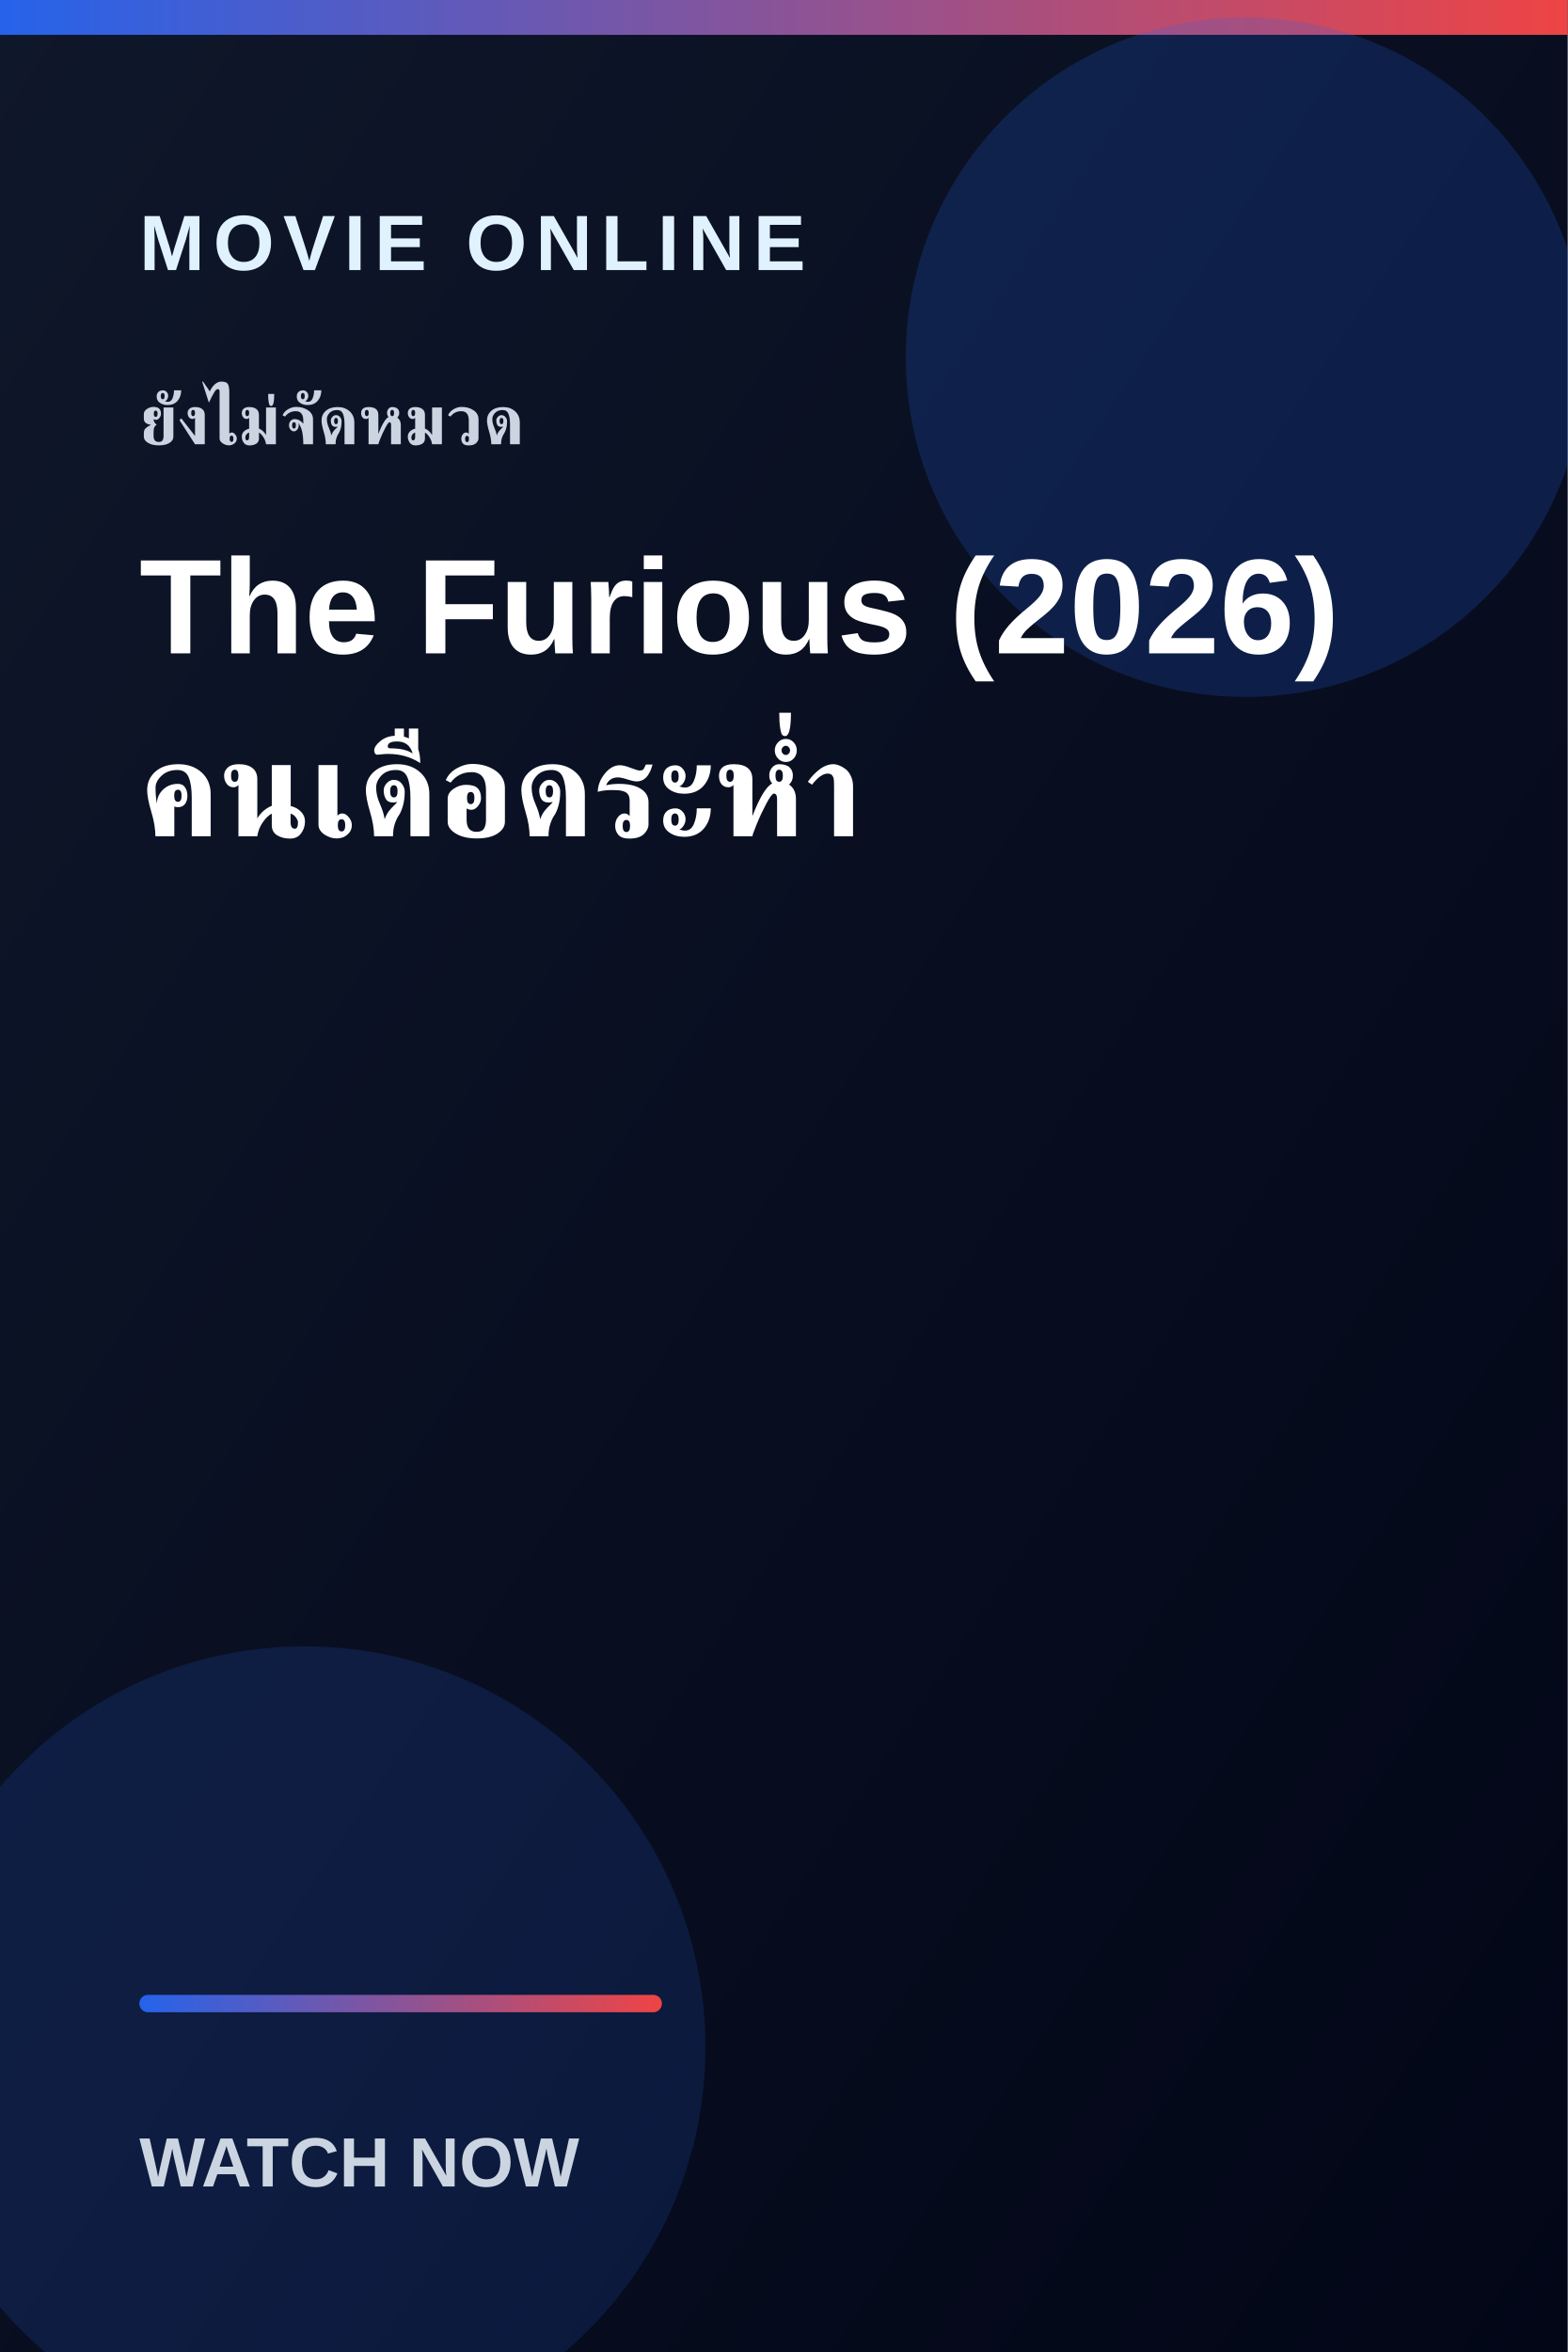
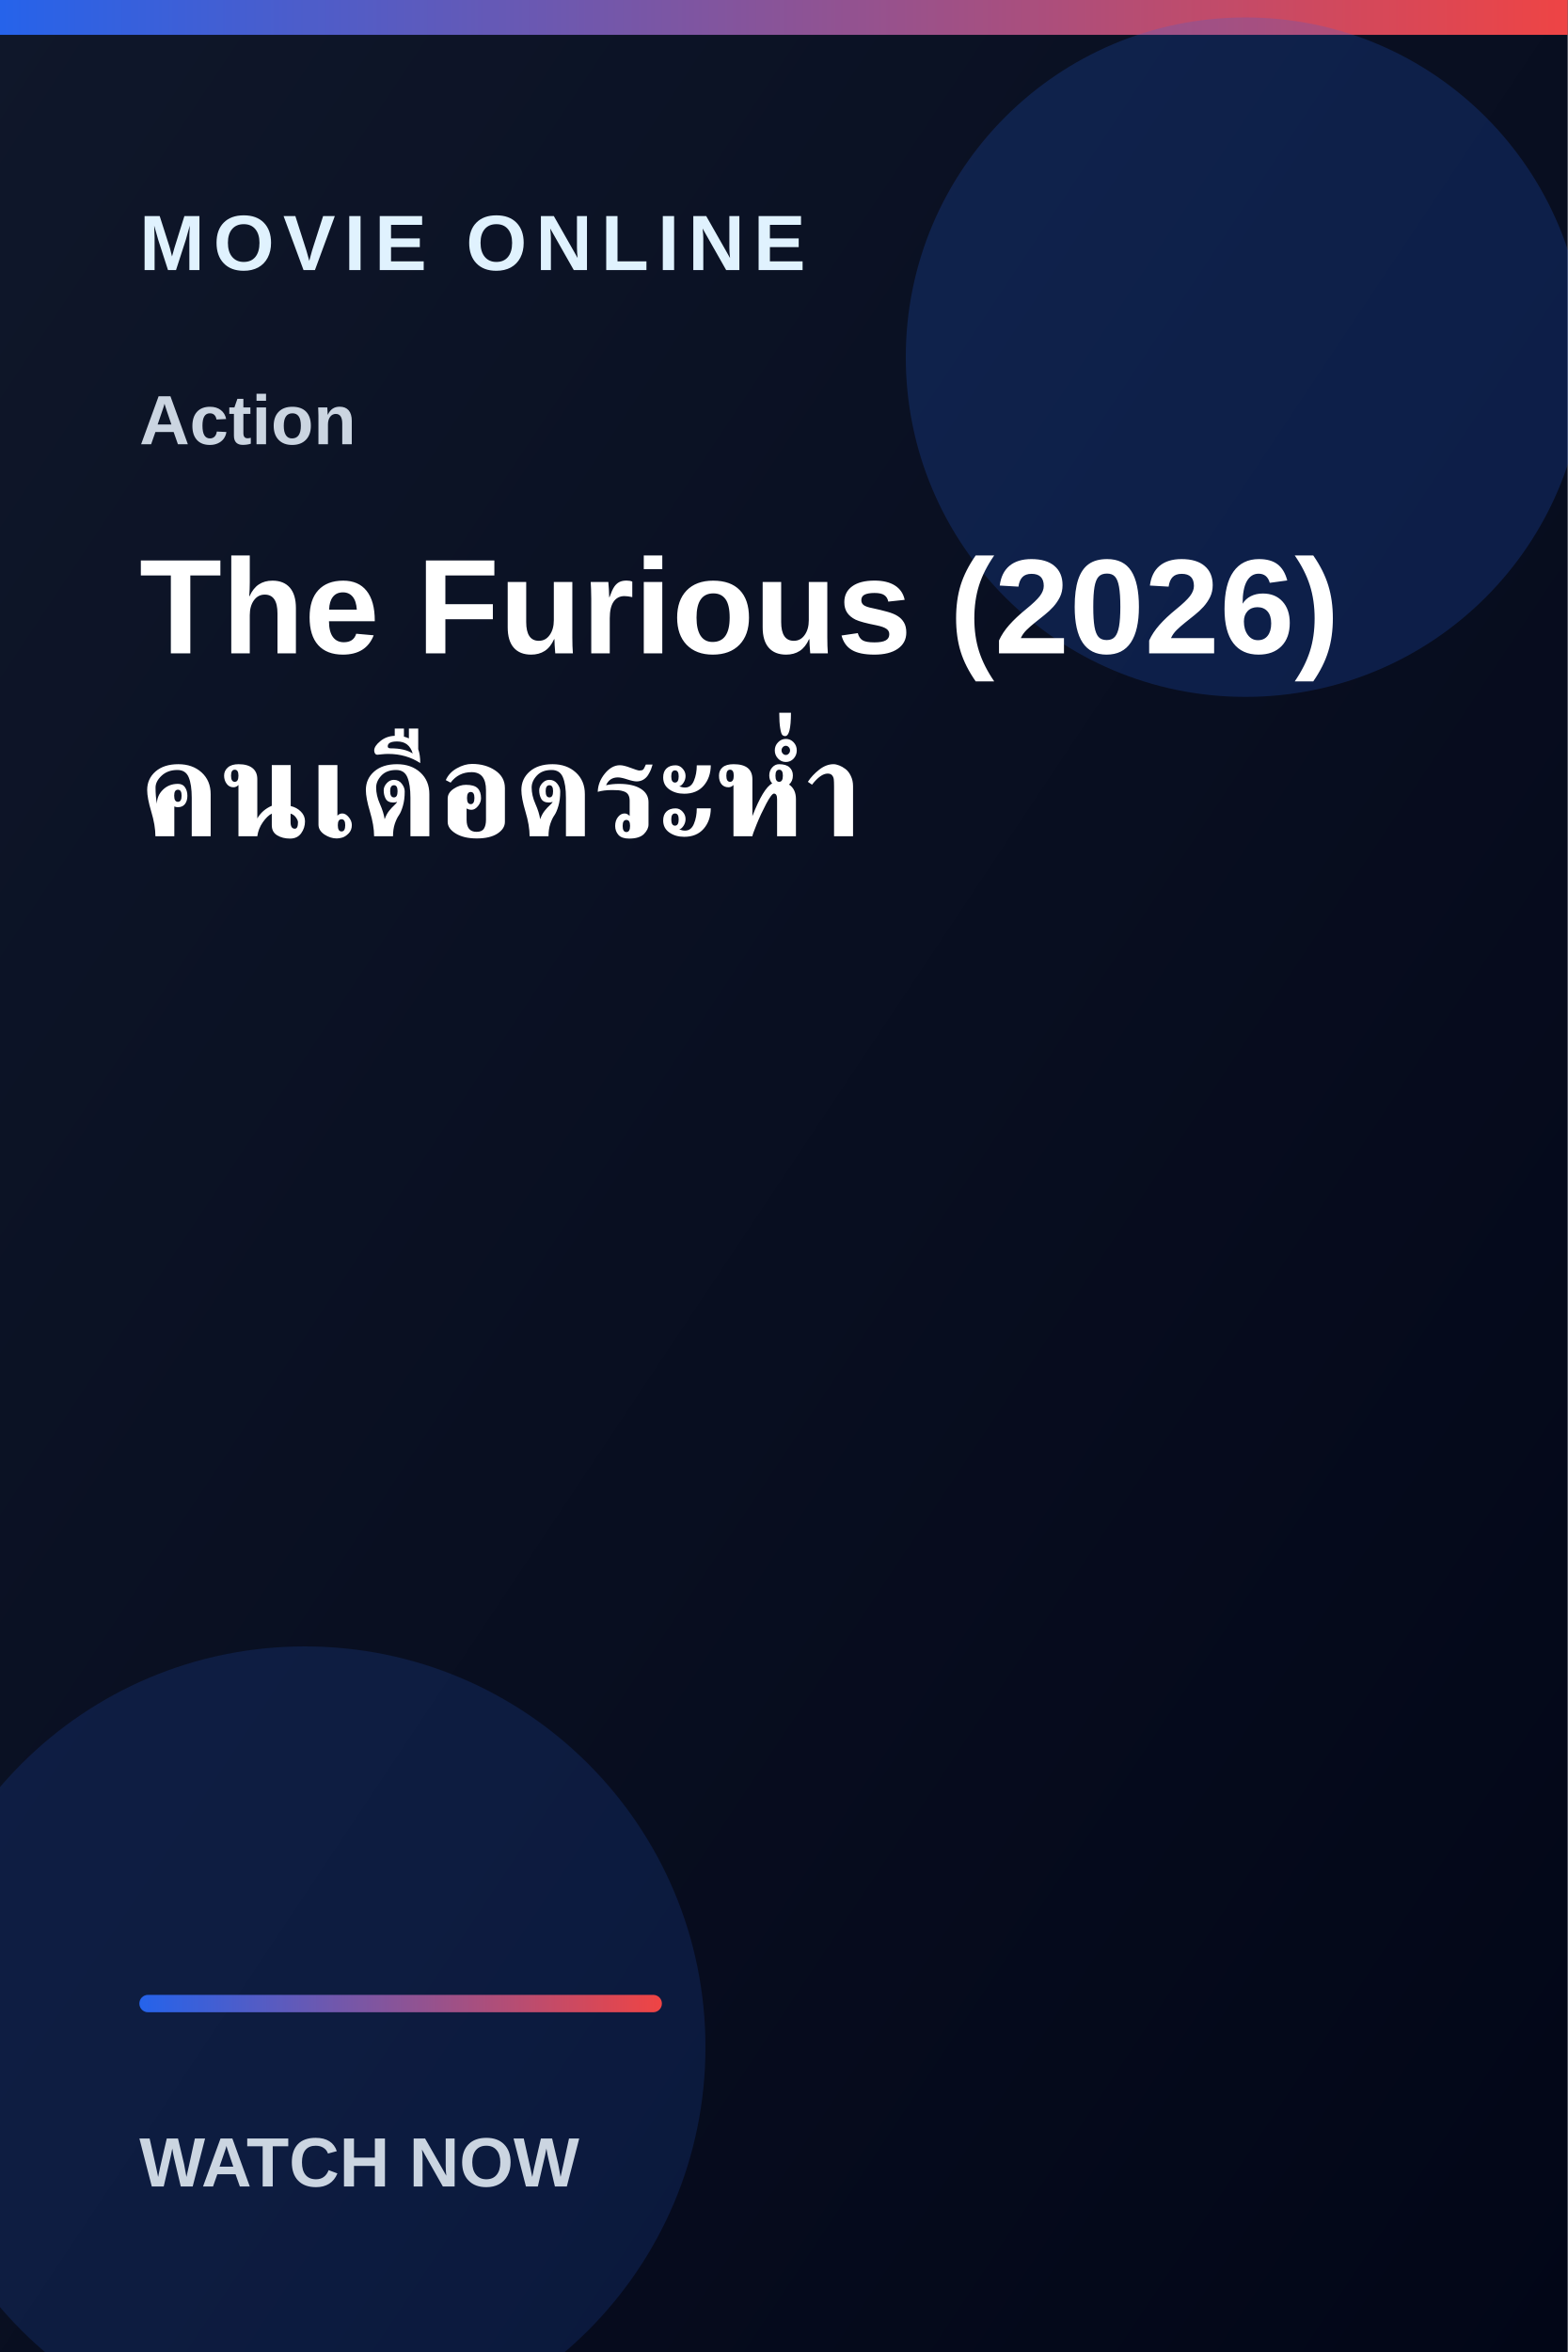
<svg xmlns="http://www.w3.org/2000/svg" width="360" height="540" viewBox="0 0 360 540" role="img" aria-label="The Furious (2026) คนเดือดระห่ำ">
  <defs>
    <linearGradient id="bg" x1="0" y1="0" x2="1" y2="1">
      <stop offset="0" stop-color="#0f172a" />
      <stop offset="1" stop-color="#020617" />
    </linearGradient>
    <linearGradient id="accent" x1="0" y1="0" x2="1" y2="0">
      <stop offset="0" stop-color="#2563eb" />
      <stop offset="1" stop-color="#ef4444" />
    </linearGradient>
    <style>
      .brand { fill: #e0f2fe; font: 700 18px Arial, sans-serif; letter-spacing: 2px; }
      .title { fill: #fff; font: 800 31px Arial, sans-serif; }
      .meta { fill: #cbd5e1; font: 600 16px Arial, sans-serif; }
    </style>
  </defs>
  <rect width="360" height="540" fill="url(#bg)" />
  <rect x="0" y="0" width="360" height="8" fill="url(#accent)" />
  <circle cx="286" cy="82" r="78" fill="#2563eb" opacity="0.2" />
  <circle cx="70" cy="470" r="92" fill="#2563eb" opacity="0.16" />
  <text x="32" y="62" class="brand">MOVIE ONLINE</text>
-   <text x="32" y="102" class="meta">ยังไม่จัดหมวด</text>
+   <text x="32" y="102" class="meta">Action</text>
  <text x="32" y="150" class="title">The Furious (2026)</text>
  <text x="32" y="192" class="title">คนเดือดระห่ำ</text>
  <rect x="32" y="458" width="120" height="4" rx="2" fill="url(#accent)" />
  <text x="32" y="502" class="meta">WATCH NOW</text>
</svg>
